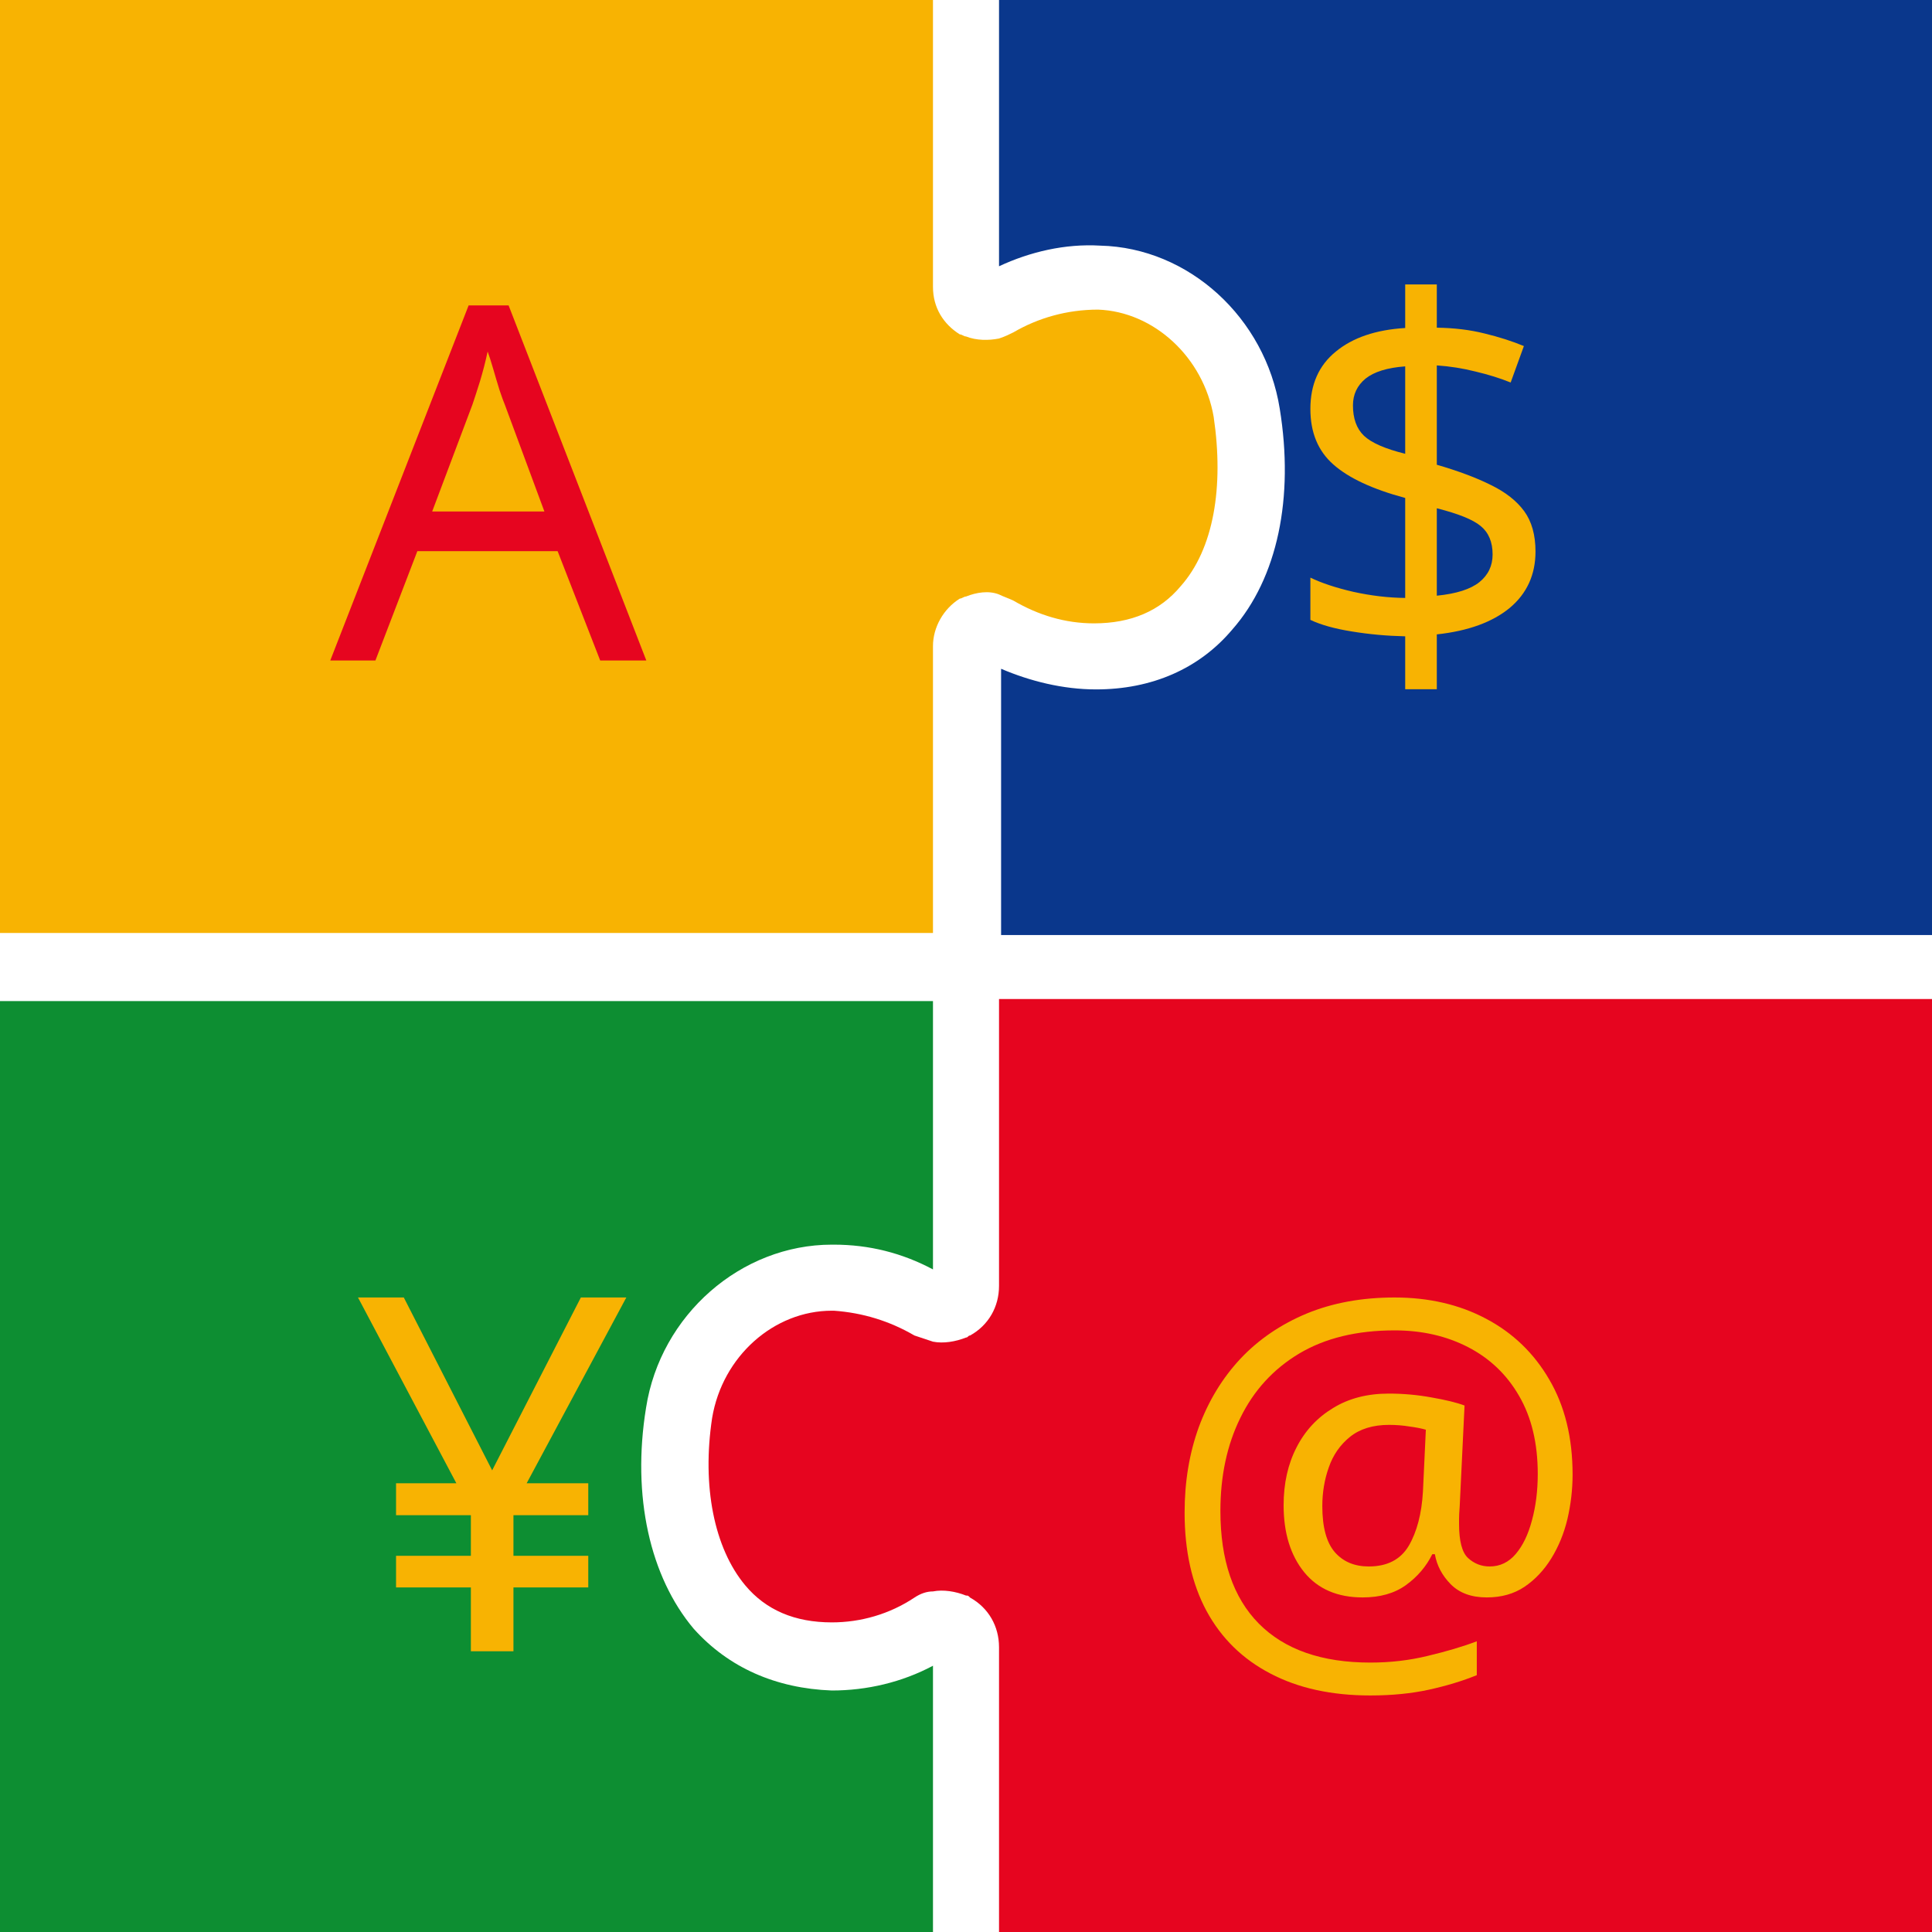
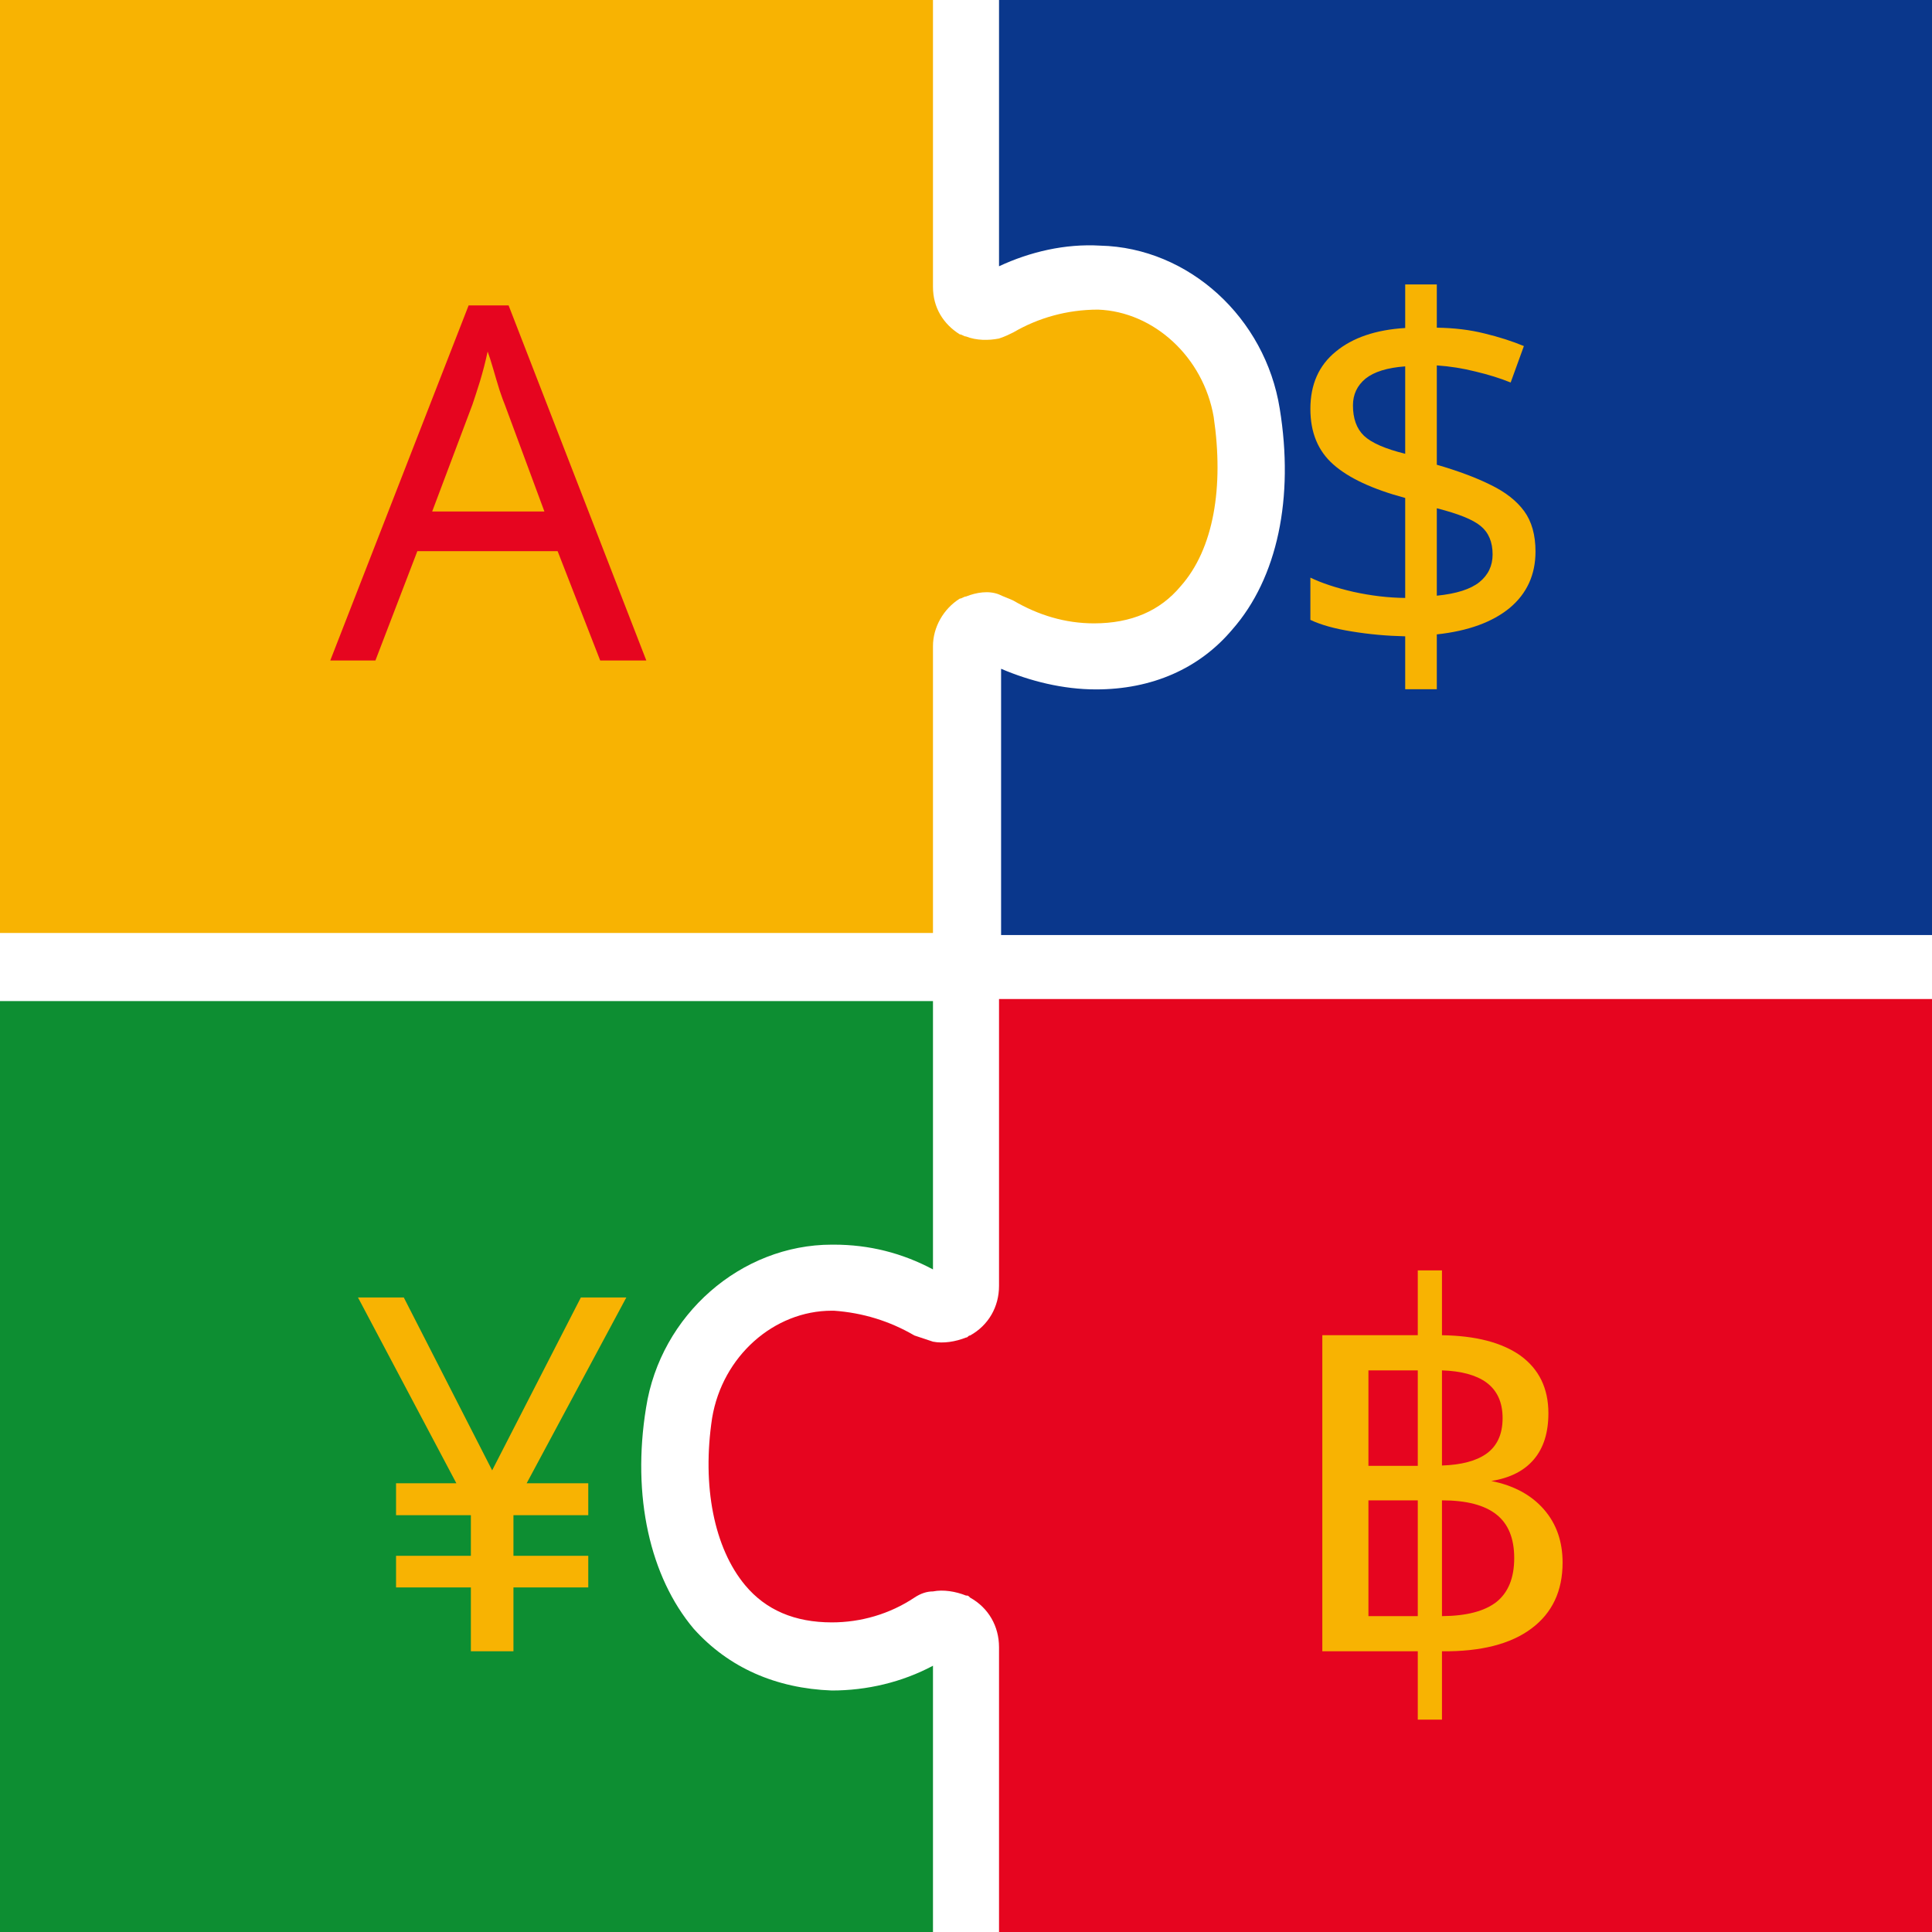
<svg xmlns="http://www.w3.org/2000/svg" viewBox="0 0 93.6 93.6">
  <path d="M58.8,20.2c-0.5-2.9-2.9-5.1-5.6-5.2c-1.5,0-2.9,0.4-4.1,1.1c-0.2,0.1-0.4,0.2-0.7,0.3   c-0.5,0.1-1.1,0.1-1.6-0.1c-0.1,0-0.2-0.1-0.3-0.1c-0.8-0.5-1.3-1.3-1.3-2.3V0H0v45.2h45.2V31.3c0-0.9,0.5-1.8,1.3-2.3   c0.1,0,0.2-0.1,0.3-0.1c0.5-0.2,1.1-0.3,1.6-0.1c0.2,0.1,0.5,0.2,0.7,0.3c1.2,0.7,2.5,1.1,3.9,1.1c1.8,0,3.2-0.6,4.2-1.8   C58.8,26.6,59.3,23.6,58.8,20.2z" fill="#F8B302" />
  <path d="M48.4,0v12.9c1.5-0.7,3.2-1.1,4.9-1c4.3,0.1,8,3.5,8.7,7.9c0.7,4.3-0.1,8.2-2.3,10.7c-1.6,1.9-3.9,2.9-6.6,2.9   c-1.6,0-3.2-0.4-4.6-1v12.9h45.2V0H48.4z" fill="#0A378C" />
  <path d="M33.6,78.9c-2.1-2.5-3-6.4-2.3-10.7c0.7-4.5,4.6-7.9,9-7.9c0,0,0.1,0,0.1,0c1.7,0,3.3,0.4,4.8,1.2v-13H0v45.2   h45.2v-13c-1.5,0.8-3.2,1.2-4.9,1.2C37.6,81.8,35.3,80.8,33.6,78.9z" fill="#0D8E32" />
  <path d="M48.4,48.4v13.9c0,1-0.5,1.9-1.4,2.4c-0.1,0-0.1,0.1-0.2,0.1c-0.5,0.2-1.1,0.3-1.6,0.2   c-0.3-0.1-0.6-0.2-0.9-0.3c-1.2-0.7-2.5-1.1-3.9-1.2c0,0,0,0-0.1,0c-2.8,0-5.3,2.2-5.8,5.2C34,72,34.6,75,36.1,76.8   c1,1.2,2.4,1.8,4.2,1.8c1.4,0,2.8-0.4,4-1.2c0.3-0.2,0.6-0.3,0.9-0.3c0.5-0.1,1.1,0,1.6,0.2c0.1,0,0.1,0,0.2,0.1   c0.9,0.5,1.4,1.4,1.4,2.4v13.9h45.2V48.4H48.4z" fill="#E6051F" />
  <text x="16" y="32" font-size="24" font-family="arial sans-serif" fill="#E6051F">A</text>
-   <text x="56" y="80" font-size="24" font-family="arial sans-serif" fill="#F8B302">@</text>
+   <text x="62" y="80" font-size="24" font-family="arial sans-serif" fill="#F8B302">฿</text>
  <text x="62" y="32" font-size="24" font-family="arial sans-serif" fill="#F8B302">$</text>
  <text x="17" y="80" font-size="24" font-family="arial sans-serif" fill="#F8B302">¥</text>
</svg>
